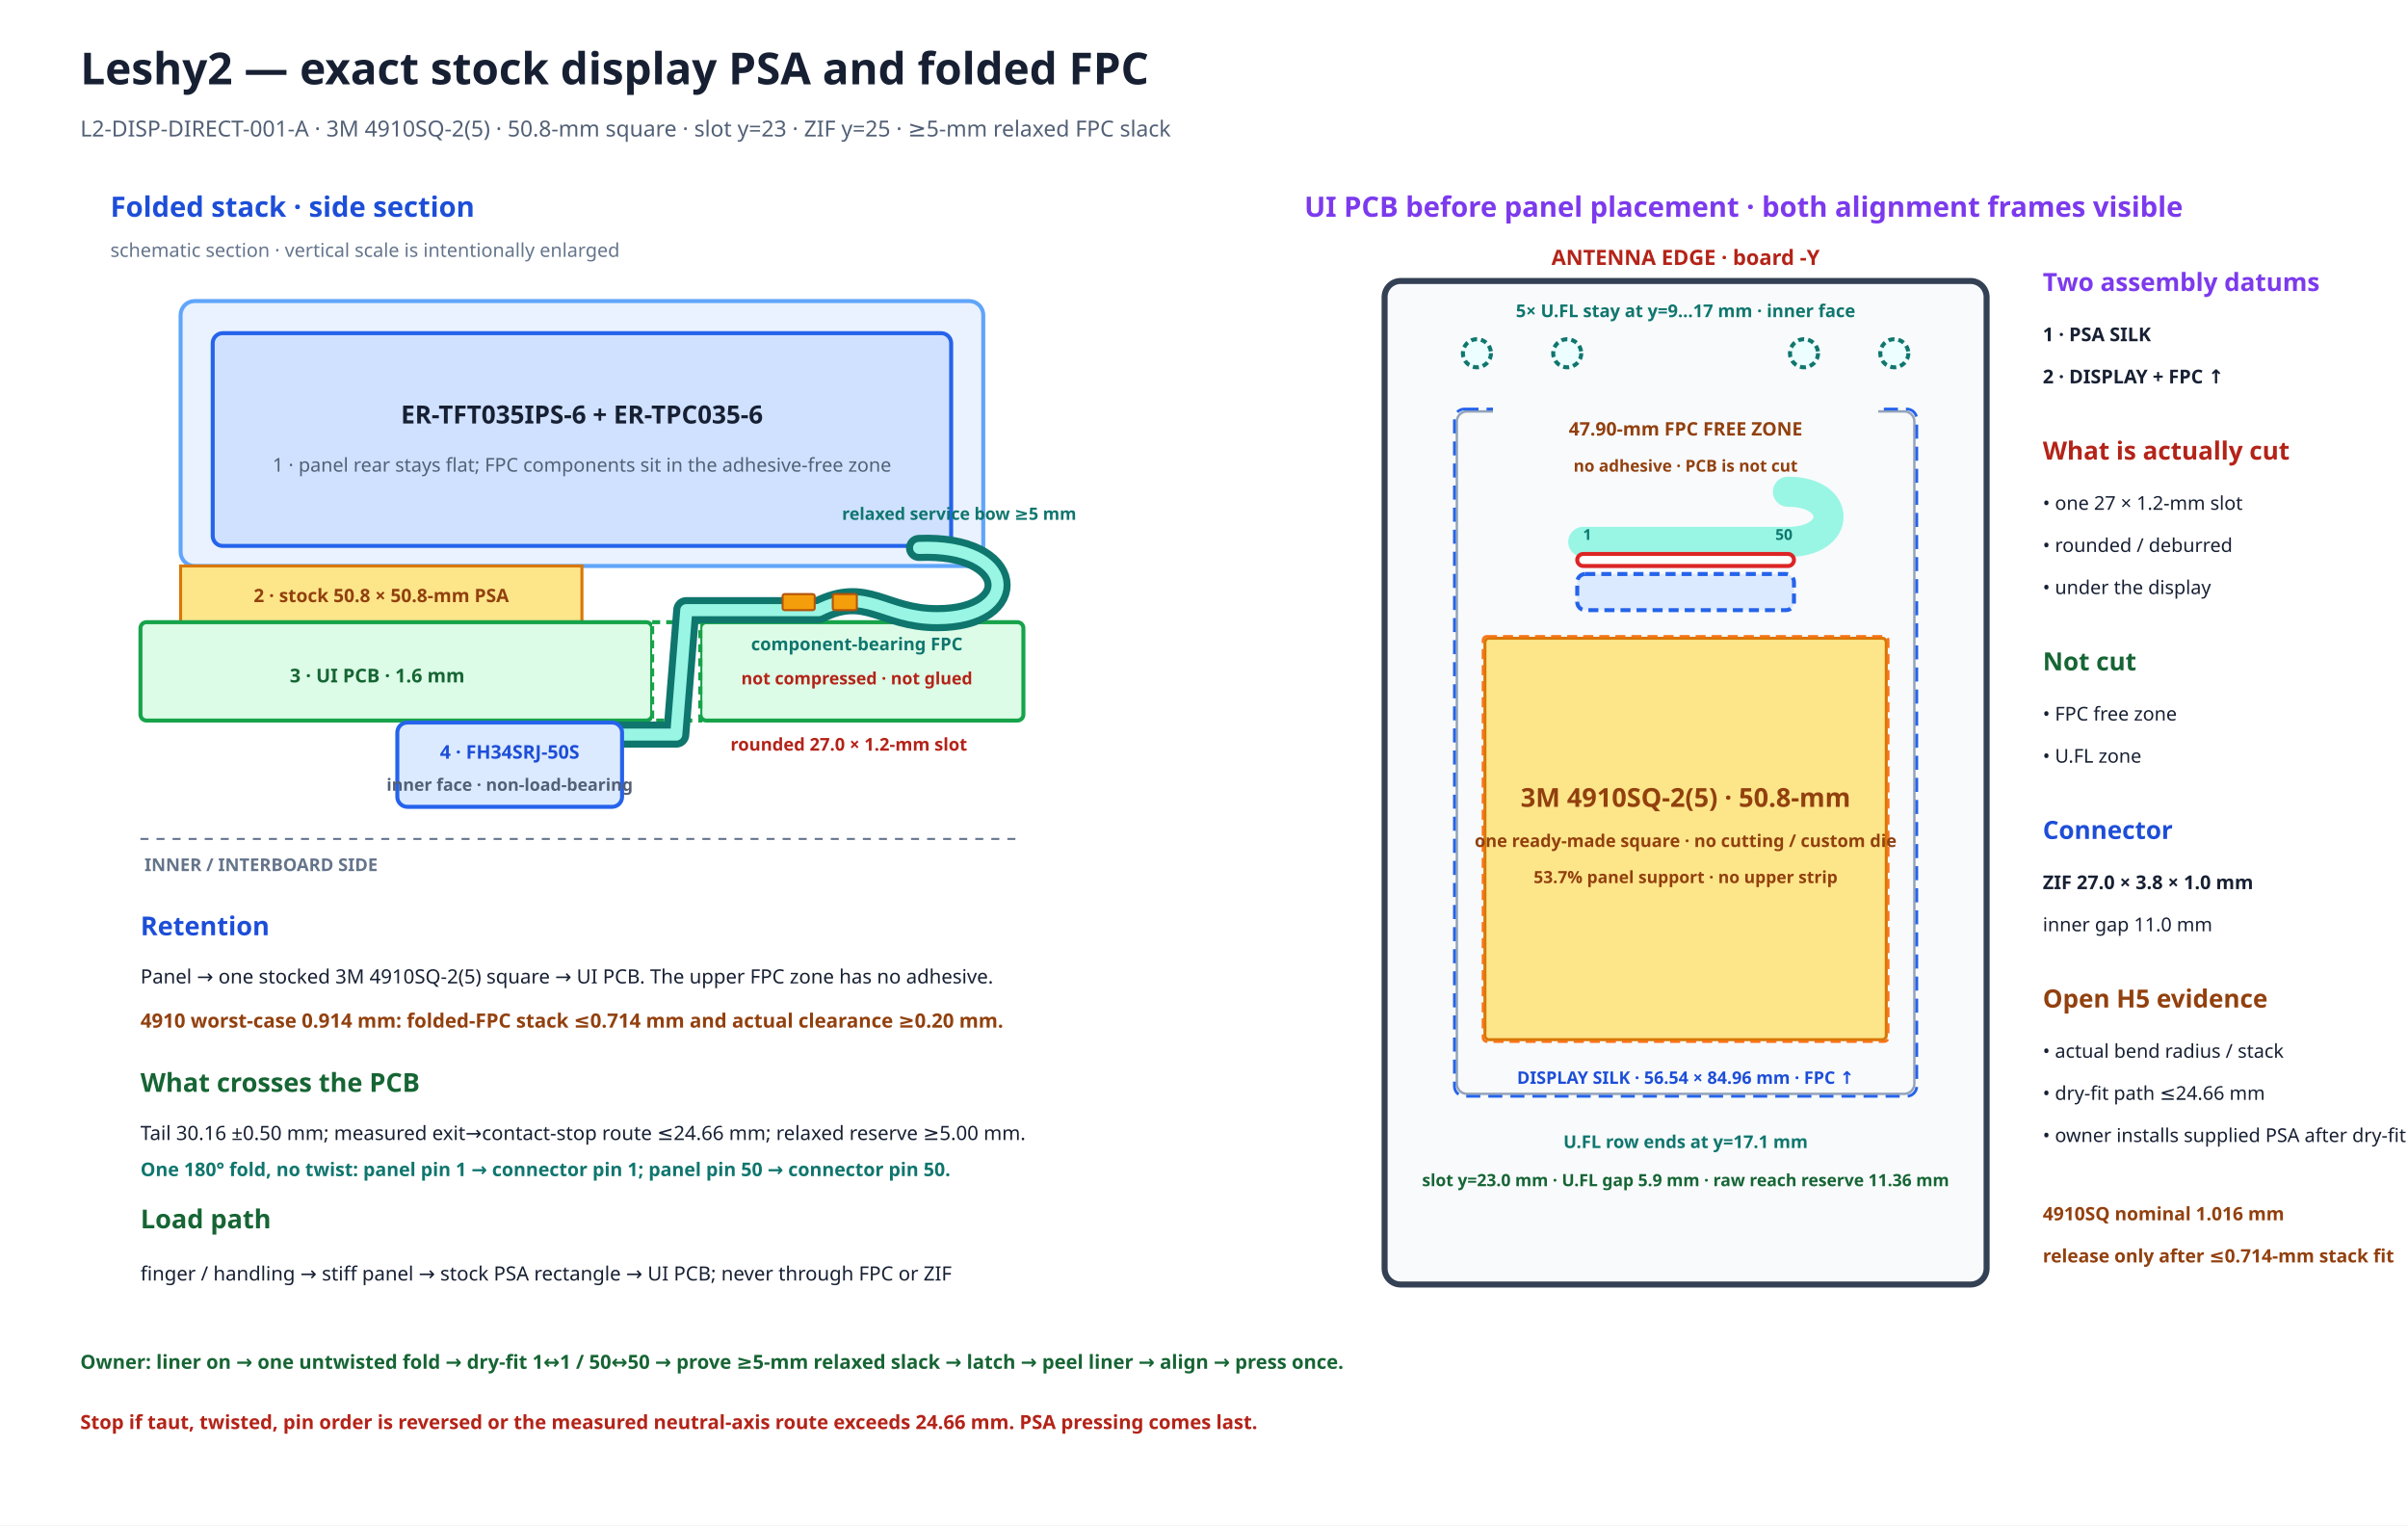
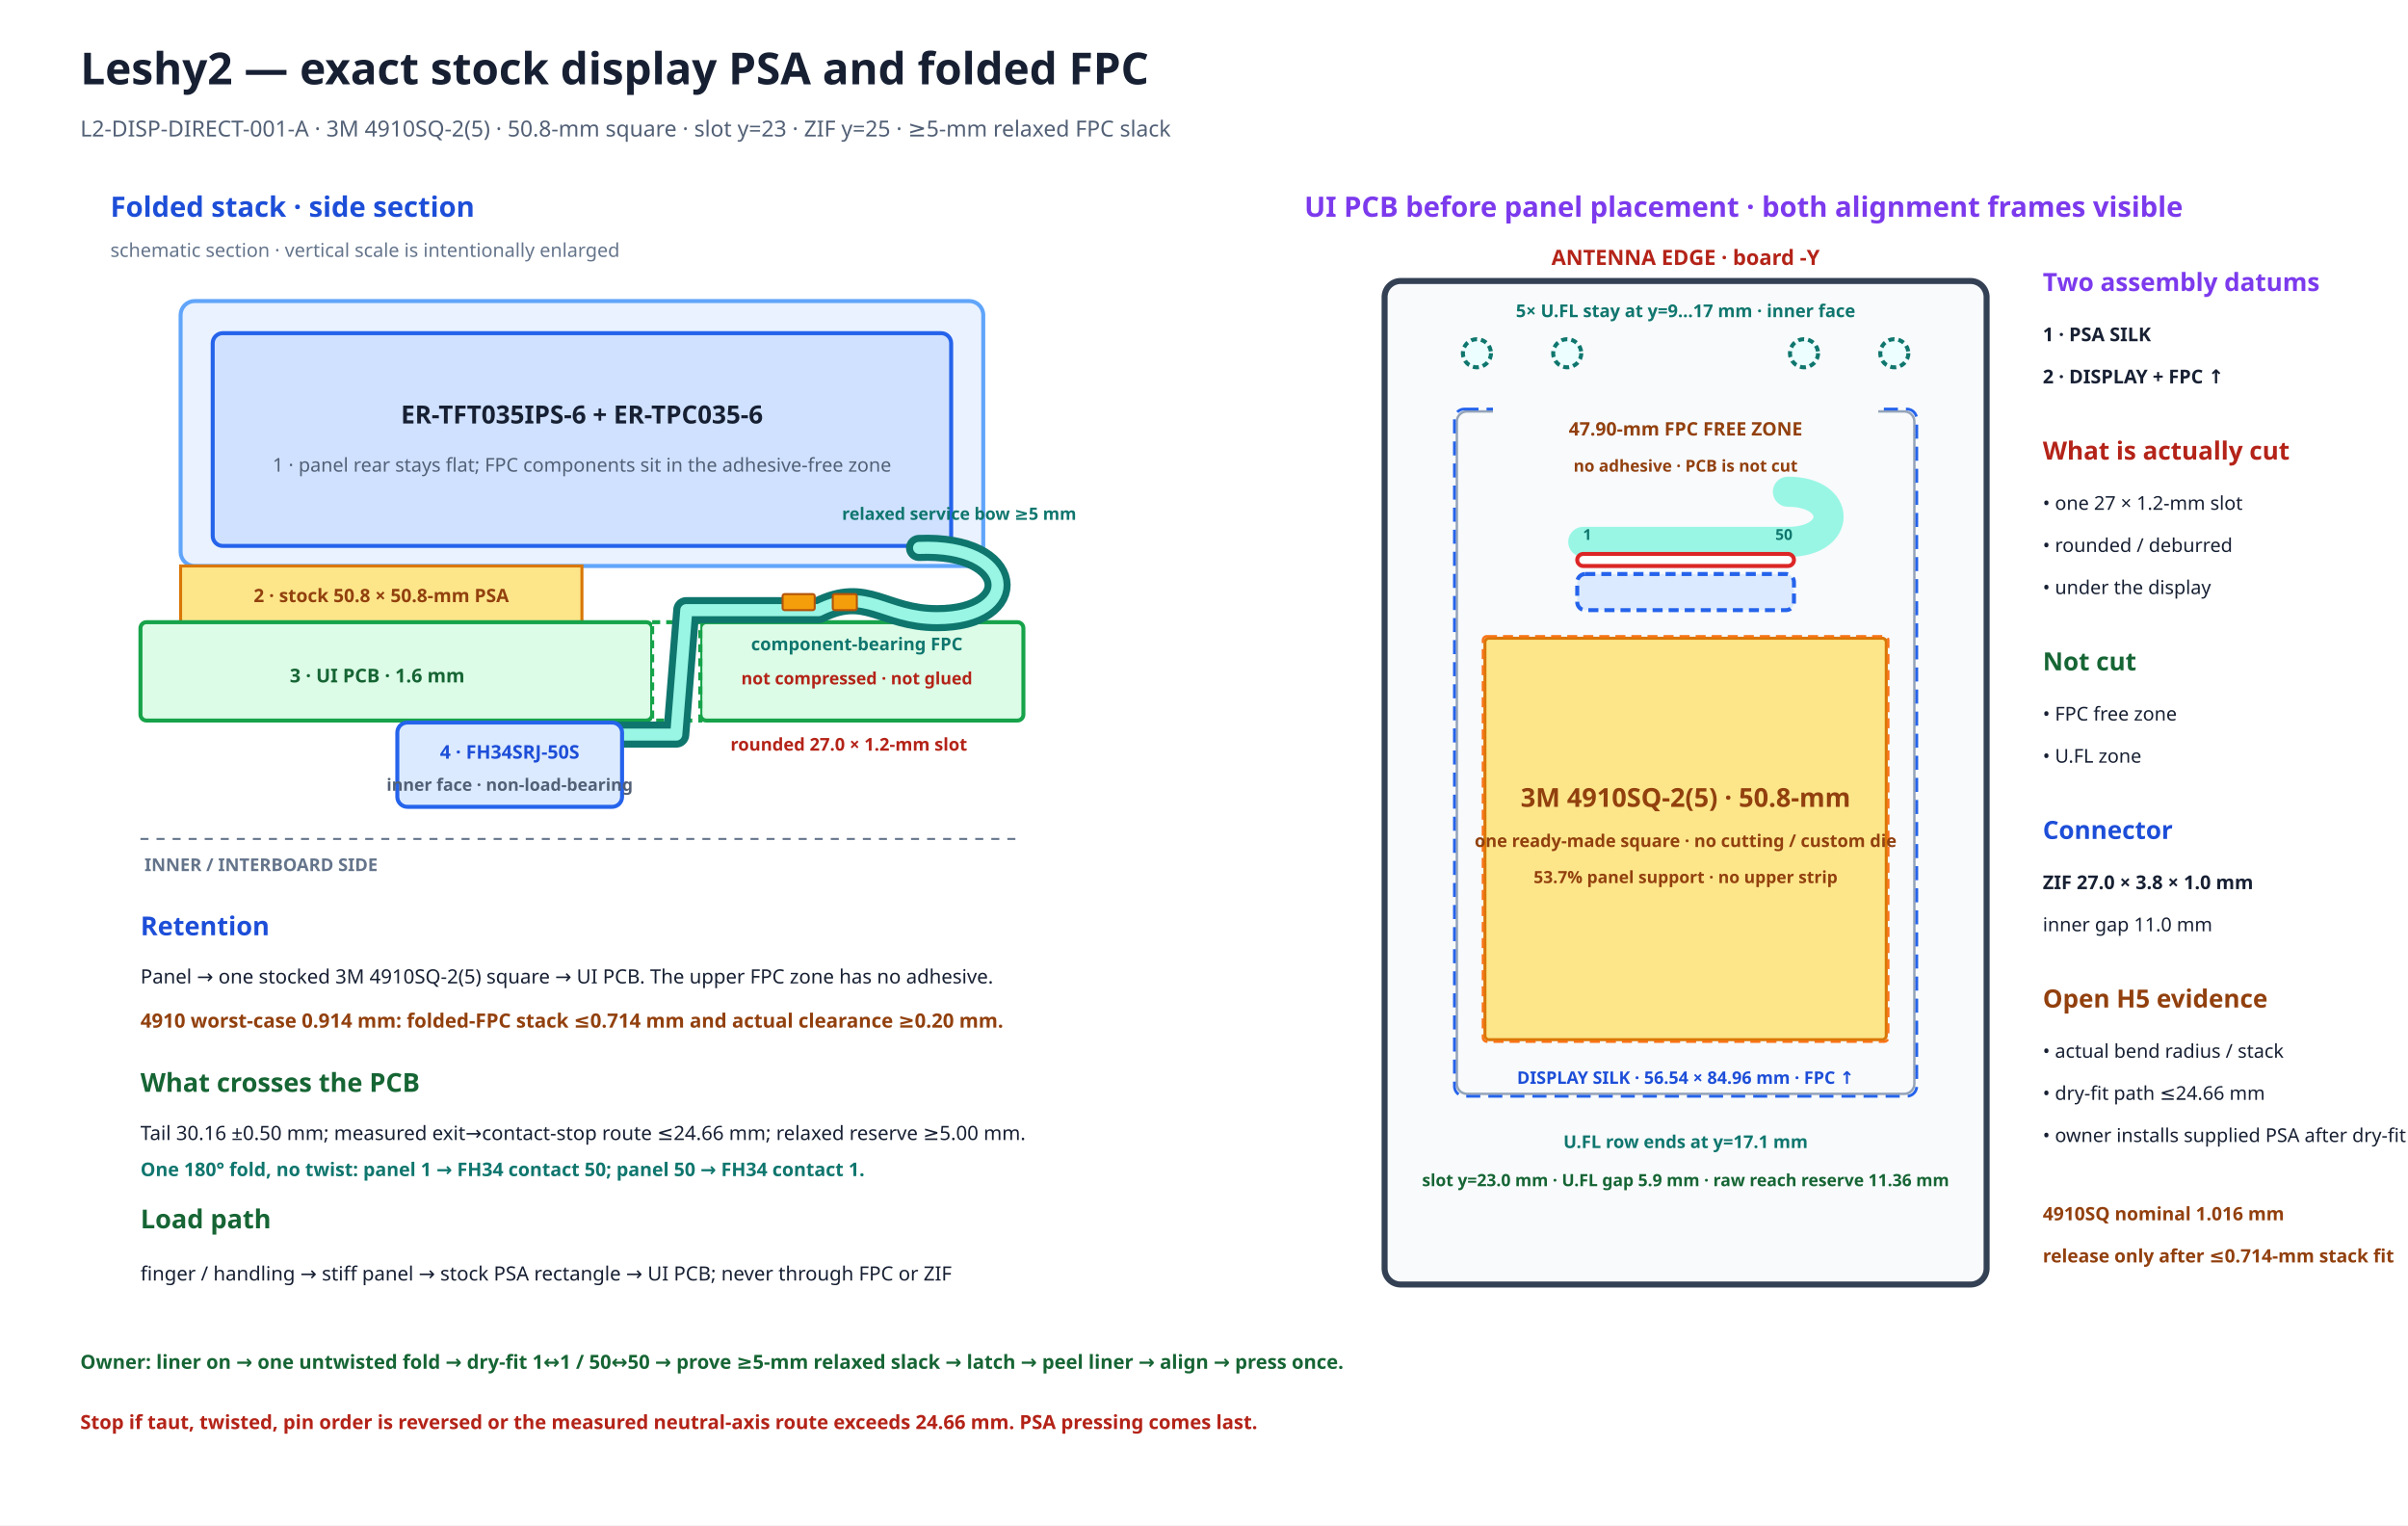
<svg xmlns="http://www.w3.org/2000/svg" width="1200" height="760" viewBox="0 0 1200 760">
  <defs>
    <marker id="arrow" markerWidth="8" markerHeight="8" refX="6" refY="3" orient="auto">
      <path d="M0,0 L6,3 L0,6 Z" fill="#dc2626" />
    </marker>
  </defs>
  <rect width="100%" height="100%" fill="#ffffff" />
  <text x="40.0" y="42.0" font-family="sans-serif" font-size="22" font-weight="bold" text-anchor="start" fill="#172033">Leshy2 — exact stock display PSA and folded FPC</text>
  <text x="40.0" y="68.0" font-family="sans-serif" font-size="11" font-weight="normal" text-anchor="start" fill="#526076">L2-DISP-DIRECT-001-A · 3M 4910SQ-2(5) · 50.8-mm square · slot y=23 · ZIF y=25 · ≥5-mm relaxed FPC slack</text>
  <text x="55.0" y="108.0" font-family="sans-serif" font-size="14" font-weight="bold" text-anchor="start" fill="#1d4ed8">Folded stack · side section</text>
  <text x="55.0" y="128.0" font-family="sans-serif" font-size="9.5" font-weight="normal" text-anchor="start" fill="#64748b">schematic section · vertical scale is intentionally enlarged</text>
  <rect x="90" y="150" width="400" height="132" rx="7" fill="#eaf2ff" stroke="#60a5fa" stroke-width="2" />
  <rect x="106" y="166" width="368" height="106" rx="5" fill="#cfe1ff" stroke="#2563eb" stroke-width="2" />
  <text x="290.0" y="211.0" font-family="sans-serif" font-size="12.5" font-weight="bold" text-anchor="middle" fill="#172033">ER-TFT035IPS-6 + ER-TPC035-6</text>
  <text x="290.0" y="235.0" font-family="sans-serif" font-size="9.5" font-weight="normal" text-anchor="middle" fill="#526076">1 · panel rear stays flat; FPC components sit in the adhesive-free zone</text>
  <rect x="90" y="282" width="200" height="28" fill="#fde68a" stroke="#d97706" stroke-width="1.5" data-mechanical-part="display_psa_rectangle" />
  <text x="190.0" y="300.0" font-family="sans-serif" font-size="9.2" font-weight="bold" text-anchor="middle" fill="#92400e">2 · stock 50.8 × 50.8-mm PSA</text>
  <rect x="70" y="310" width="255" height="49" rx="3" fill="#dcfce7" stroke="#16a34a" stroke-width="2" data-mechanical-part="ui_pcb_display_bed" />
  <rect x="349" y="310" width="161" height="49" rx="3" fill="#dcfce7" stroke="#16a34a" stroke-width="2" data-mechanical-part="ui_pcb_display_bed" />
  <rect x="325" y="310" width="24" height="49" fill="#ffffff" stroke="#16a34a" stroke-width="2" stroke-dasharray="4 3" data-mechanical-part="fpc_tongue_slot" />
  <text x="188.0" y="340.0" font-family="sans-serif" font-size="9.5" font-weight="bold" text-anchor="middle" fill="#166534">3 · UI PCB · 1.6 mm</text>
  <text x="423.0" y="374.0" font-family="sans-serif" font-size="8.8" font-weight="bold" text-anchor="middle" fill="#b42318">rounded 27.0 × 1.2-mm slot</text>
  <path d="M458 273 C507 271 510 308 467 308 C440 308 432 292 408 304 L342 304 L337 366 L300 366" fill="none" stroke="#0f766e" stroke-width="13" stroke-linecap="round" stroke-linejoin="round" data-mechanical-part="fpc_bend_guide" data-fpc-route="single-fold-relaxed-loop-internal-slot-zif" />
  <path d="M458 273 C507 271 510 308 467 308 C440 308 432 292 408 304 L342 304 L337 366 L300 366" fill="none" stroke="#99f6e4" stroke-width="6" stroke-linecap="round" stroke-linejoin="round" />
  <rect x="390" y="296" width="16" height="8" rx="1" fill="#f59e0b" stroke="#b45309" stroke-width="1" />
  <rect x="415" y="296" width="12" height="8" rx="1" fill="#f59e0b" stroke="#b45309" stroke-width="1" />
  <text x="427.0" y="324.0" font-family="sans-serif" font-size="8.8" font-weight="bold" text-anchor="middle" fill="#0f766e">component-bearing FPC</text>
  <text x="427.0" y="341.0" font-family="sans-serif" font-size="8.5" font-weight="bold" text-anchor="middle" fill="#b42318">not compressed · not glued</text>
  <text x="478.0" y="259.0" font-family="sans-serif" font-size="8.5" font-weight="bold" text-anchor="middle" fill="#0f766e">relaxed service bow ≥5 mm</text>
  <rect x="198" y="360" width="112" height="42" rx="5" fill="#dbeafe" stroke="#2563eb" stroke-width="2" data-instance="display_connector" />
  <text x="254.0" y="378.0" font-family="sans-serif" font-size="9.4" font-weight="bold" text-anchor="middle" fill="#1d4ed8">4 · FH34SRJ-50S</text>
  <text x="254.0" y="394.0" font-family="sans-serif" font-size="8.5" font-weight="bold" text-anchor="middle" fill="#526076">inner face · non-load-bearing</text>
  <line x1="70" y1="418" x2="510" y2="418" stroke="#64748b" stroke-width="1" stroke-dasharray="4 4" />
  <text x="72.0" y="434.0" font-family="sans-serif" font-size="8.8" font-weight="bold" text-anchor="start" fill="#64748b">INNER / INTERBOARD SIDE</text>
  <text x="70.0" y="466.0" font-family="sans-serif" font-size="13" font-weight="bold" text-anchor="start" fill="#1d4ed8">Retention</text>
  <text x="70.0" y="490.0" font-family="sans-serif" font-size="9.8" font-weight="normal" text-anchor="start" fill="#172033">Panel → one stocked 3M 4910SQ-2(5) square → UI PCB. The upper FPC zone has no adhesive.</text>
  <text x="70.0" y="512.0" font-family="sans-serif" font-size="9.8" font-weight="bold" text-anchor="start" fill="#92400e">4910 worst-case 0.914 mm: folded-FPC stack ≤0.714 mm and actual clearance ≥0.20 mm.</text>
  <text x="70.0" y="544.0" font-family="sans-serif" font-size="13" font-weight="bold" text-anchor="start" fill="#166534">What crosses the PCB</text>
  <text x="70.0" y="568.0" font-family="sans-serif" font-size="9.8" font-weight="normal" text-anchor="start" fill="#172033">Tail 30.16 ±0.50 mm; measured exit→contact-stop route ≤24.66 mm; relaxed reserve ≥5.00 mm.</text>
-   <text x="70.0" y="586.0" font-family="sans-serif" font-size="9.4" font-weight="bold" text-anchor="start" fill="#0f766e">One 180° fold, no twist: panel pin 1 → connector pin 1; panel pin 50 → connector pin 50.</text>
+   <text x="70.0" y="586.0" font-family="sans-serif" font-size="9.4" font-weight="bold" text-anchor="start" fill="#0f766e">One 180° fold, no twist: panel 1 → FH34 contact 50; panel 50 → FH34 contact 1.</text>
  <text x="70.0" y="612.0" font-family="sans-serif" font-size="13" font-weight="bold" text-anchor="start" fill="#166534">Load path</text>
  <text x="70.0" y="638.0" font-family="sans-serif" font-size="9.8" font-weight="normal" text-anchor="start" fill="#172033">finger / handling → stiff panel → stock PSA rectangle → UI PCB; never through FPC or ZIF</text>
  <text x="650.0" y="108.0" font-family="sans-serif" font-size="14" font-weight="bold" text-anchor="start" fill="#7c3aed">UI PCB before panel placement · both alignment frames visible</text>
  <rect x="690" y="140" width="300" height="500" rx="8" fill="#f8fafc" stroke="#344054" stroke-width="3" />
  <text x="840.0" y="132.0" font-family="sans-serif" font-size="10.5" font-weight="bold" text-anchor="middle" fill="#b42318">ANTENNA EDGE · board -Y</text>
  <rect x="726" y="205" width="228" height="340" rx="5" fill="none" stroke="#94a3b8" stroke-width="1.2" data-mechanical-part="ui_pcb_display_bed" />
  <rect x="724.8" y="203.8" width="230.4" height="342.4" rx="5" fill="none" stroke="#2563eb" stroke-width="1.4" stroke-dasharray="7 4" data-mechanical-part="display_alignment_silkscreen" data-silkscreen-datum="display" />
  <g data-layer="ui-inner-ufl" fill="#ecfeff" stroke="#0f766e" stroke-width="2" stroke-dasharray="3 2">
    <circle cx="736" cy="176" r="7" />
    <circle cx="781" cy="176" r="7" />
    <circle cx="840" cy="196" r="7" />
    <circle cx="899" cy="176" r="7" />
    <circle cx="944" cy="176" r="7" />
  </g>
  <text x="840.0" y="158.0" font-family="sans-serif" font-size="8.8" font-weight="bold" text-anchor="middle" fill="#0f766e">5× U.FL stay at y=9…17 mm · inner face</text>
  <rect x="740" y="318" width="200" height="200" rx="2" fill="#fde68a" stroke="#d97706" stroke-width="1.5" data-mechanical-part="display_psa_rectangle" data-psa-piece-count="1" />
  <rect x="739" y="317" width="202" height="202" rx="2" fill="none" stroke="#f97316" stroke-width="1.2" stroke-dasharray="5 3" data-mechanical-part="display_alignment_silkscreen" data-silkscreen-datum="psa" />
  <rect x="744" y="186" width="192" height="98" rx="3" fill="#f8fafc" stroke="none" data-mechanical-part="fpc_free_zone" />
  <text x="840.0" y="217.0" font-family="sans-serif" font-size="9.3" font-weight="bold" text-anchor="middle" fill="#92400e">47.90-mm FPC FREE ZONE</text>
  <text x="840.0" y="235.0" font-family="sans-serif" font-size="8.2" font-weight="bold" text-anchor="middle" fill="#92400e">no adhesive · PCB is not cut</text>
  <text x="840.0" y="402.0" font-family="sans-serif" font-size="13" font-weight="bold" text-anchor="middle" fill="#92400e">3M 4910SQ-2(5) · 50.8-mm</text>
  <text x="840.0" y="422.0" font-family="sans-serif" font-size="8.7" font-weight="bold" text-anchor="middle" fill="#92400e">one ready-made square · no cutting / custom die</text>
  <text x="840.0" y="440.0" font-family="sans-serif" font-size="8.4" font-weight="bold" text-anchor="middle" fill="#92400e">53.7% panel support · no upper strip</text>
  <path d="M891 245 C918 245 918 270 891 270 L789 270" fill="none" stroke="#99f6e4" stroke-width="15" stroke-linecap="round" data-mechanical-part="fpc_contact_tongue" data-slack="relaxed" />
  <rect x="786" y="276" width="108" height="6" rx="3" fill="#ffffff" stroke="#dc2626" stroke-width="2" data-mechanical-part="fpc_tongue_slot" />
  <rect x="786" y="286" width="108" height="18" rx="4" fill="#dbeafe" stroke="#2563eb" stroke-width="2" stroke-dasharray="5 3" data-instance="display_connector" />
  <text x="791.0" y="269.0" font-family="sans-serif" font-size="7.5" font-weight="bold" text-anchor="middle" fill="#0f766e">1</text>
  <text x="889.0" y="269.0" font-family="sans-serif" font-size="7.5" font-weight="bold" text-anchor="middle" fill="#0f766e">50</text>
  <text x="840.0" y="540.0" font-family="sans-serif" font-size="8.6" font-weight="bold" text-anchor="middle" fill="#1d4ed8">DISPLAY SILK · 56.54 × 84.96 mm · FPC ↑</text>
  <text x="840.0" y="572.0" font-family="sans-serif" font-size="8.8" font-weight="bold" text-anchor="middle" fill="#0f766e">U.FL row ends at y=17.1 mm</text>
  <text x="840.0" y="591.0" font-family="sans-serif" font-size="8.4" font-weight="bold" text-anchor="middle" fill="#166534">slot y=23.0 mm · U.FL gap 5.9 mm · raw reach reserve 11.36 mm</text>
  <text x="1018.0" y="145.0" font-family="sans-serif" font-size="12.5" font-weight="bold" text-anchor="start" fill="#7c3aed">Two assembly datums</text>
  <text x="1018.0" y="170.0" font-family="sans-serif" font-size="9.5" font-weight="bold" text-anchor="start" fill="#172033">1 · PSA SILK</text>
  <text x="1018.0" y="191.0" font-family="sans-serif" font-size="9.5" font-weight="bold" text-anchor="start" fill="#172033">2 · DISPLAY + FPC ↑</text>
  <text x="1018.0" y="229.0" font-family="sans-serif" font-size="12.5" font-weight="bold" text-anchor="start" fill="#b42318">What is actually cut</text>
  <text x="1018.0" y="254.0" font-family="sans-serif" font-size="9.5" font-weight="normal" text-anchor="start" fill="#172033">• one 27 × 1.2-mm slot</text>
  <text x="1018.0" y="275.0" font-family="sans-serif" font-size="9.5" font-weight="normal" text-anchor="start" fill="#172033">• rounded / deburred</text>
  <text x="1018.0" y="296.0" font-family="sans-serif" font-size="9.5" font-weight="normal" text-anchor="start" fill="#172033">• under the display</text>
  <text x="1018.0" y="334.0" font-family="sans-serif" font-size="12.5" font-weight="bold" text-anchor="start" fill="#166534">Not cut</text>
  <text x="1018.0" y="359.0" font-family="sans-serif" font-size="9.5" font-weight="normal" text-anchor="start" fill="#172033">• FPC free zone</text>
  <text x="1018.0" y="380.0" font-family="sans-serif" font-size="9.5" font-weight="normal" text-anchor="start" fill="#172033">• U.FL zone</text>
  <text x="1018.0" y="418.0" font-family="sans-serif" font-size="12.5" font-weight="bold" text-anchor="start" fill="#1d4ed8">Connector</text>
  <text x="1018.0" y="443.0" font-family="sans-serif" font-size="9.5" font-weight="bold" text-anchor="start" fill="#172033">ZIF 27.0 × 3.8 × 1.0 mm</text>
  <text x="1018.0" y="464.0" font-family="sans-serif" font-size="9.5" font-weight="normal" text-anchor="start" fill="#172033">inner gap 11.0 mm</text>
  <text x="1018.0" y="502.0" font-family="sans-serif" font-size="12.5" font-weight="bold" text-anchor="start" fill="#92400e">Open H5 evidence</text>
  <text x="1018.0" y="527.0" font-family="sans-serif" font-size="9.5" font-weight="normal" text-anchor="start" fill="#172033">• actual bend radius / stack</text>
  <text x="1018.0" y="548.0" font-family="sans-serif" font-size="9.5" font-weight="normal" text-anchor="start" fill="#172033">• dry-fit path ≤24.66 mm</text>
  <text x="1018.0" y="569.0" font-family="sans-serif" font-size="9.5" font-weight="normal" text-anchor="start" fill="#172033">• owner installs supplied PSA after dry-fit</text>
  <text x="1018.0" y="608.0" font-family="sans-serif" font-size="9.2" font-weight="bold" text-anchor="start" fill="#92400e">4910SQ nominal 1.016 mm</text>
  <text x="1018.0" y="629.0" font-family="sans-serif" font-size="9.2" font-weight="bold" text-anchor="start" fill="#92400e">release only after ≤0.714-mm stack fit</text>
  <text x="40.0" y="682.0" font-family="sans-serif" font-size="9.7" font-weight="bold" text-anchor="start" fill="#166534">Owner: liner on → one untwisted fold → dry-fit 1↔1 / 50↔50 → prove ≥5-mm relaxed slack → latch → peel liner → align → press once.</text>
  <text x="40.0" y="712.0" font-family="sans-serif" font-size="9.7" font-weight="bold" text-anchor="start" fill="#b42318">Stop if taut, twisted, pin order is reversed or the measured neutral-axis route exceeds 24.66 mm. PSA pressing comes last.</text>
</svg>
